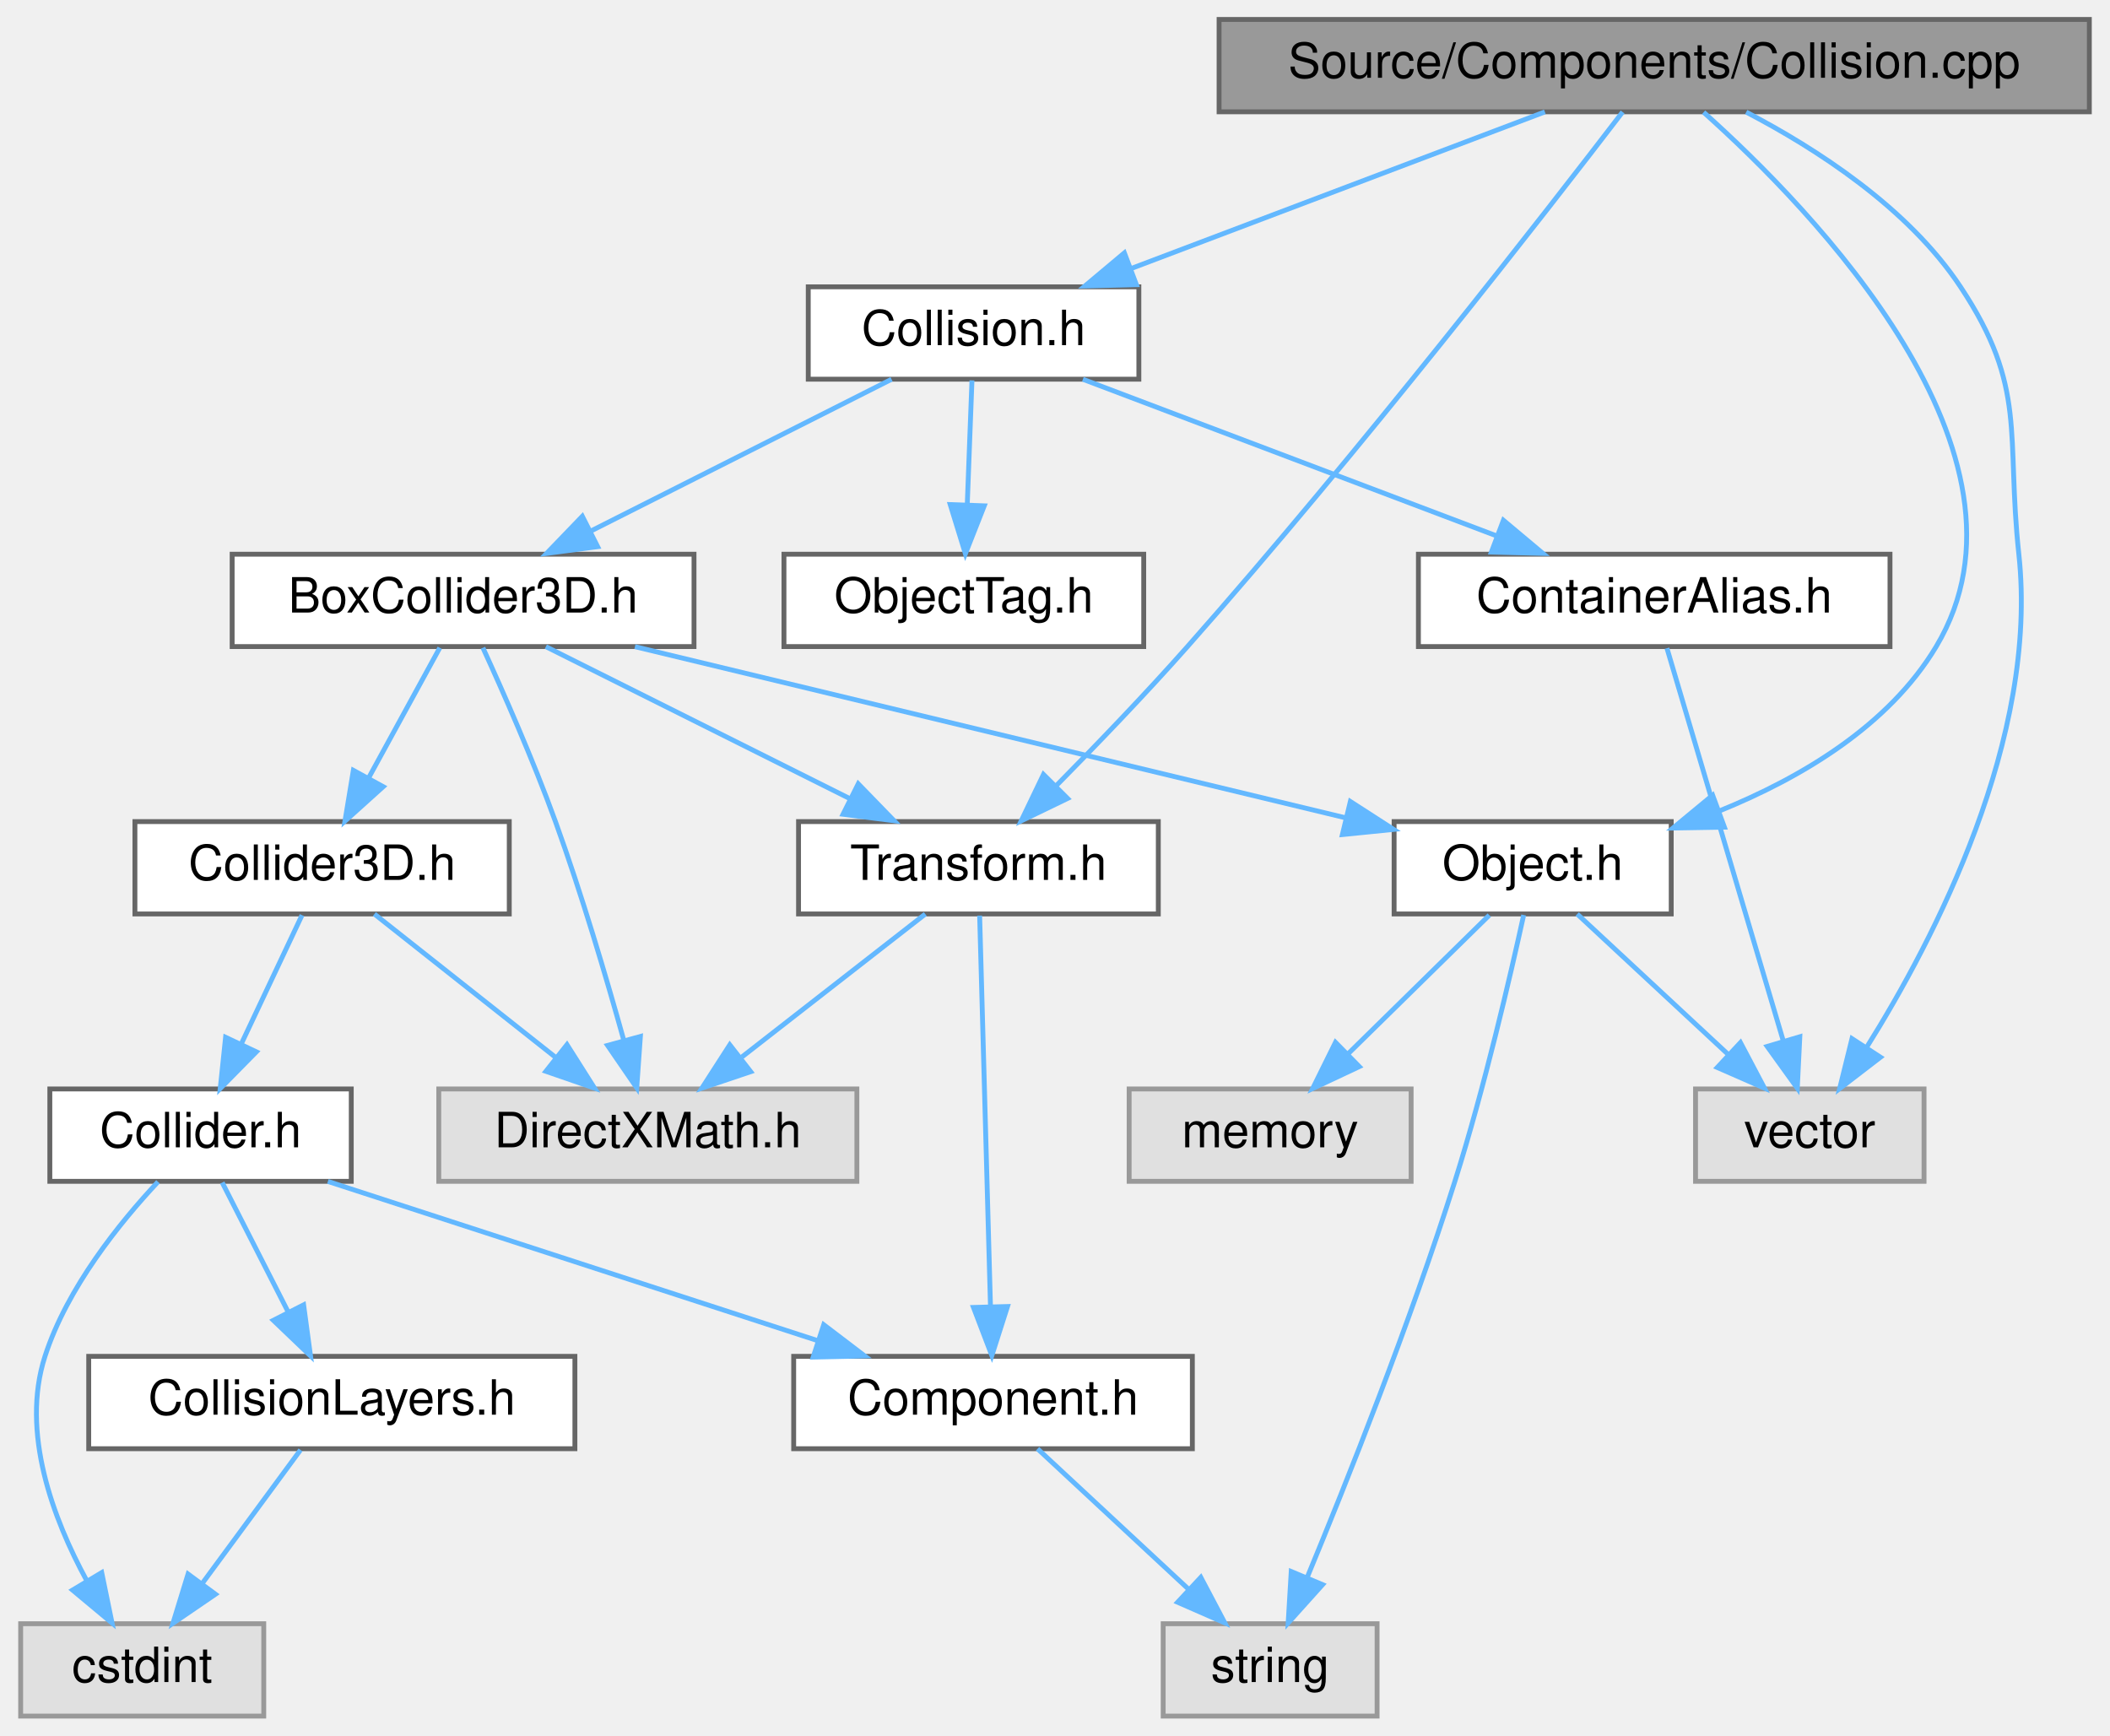
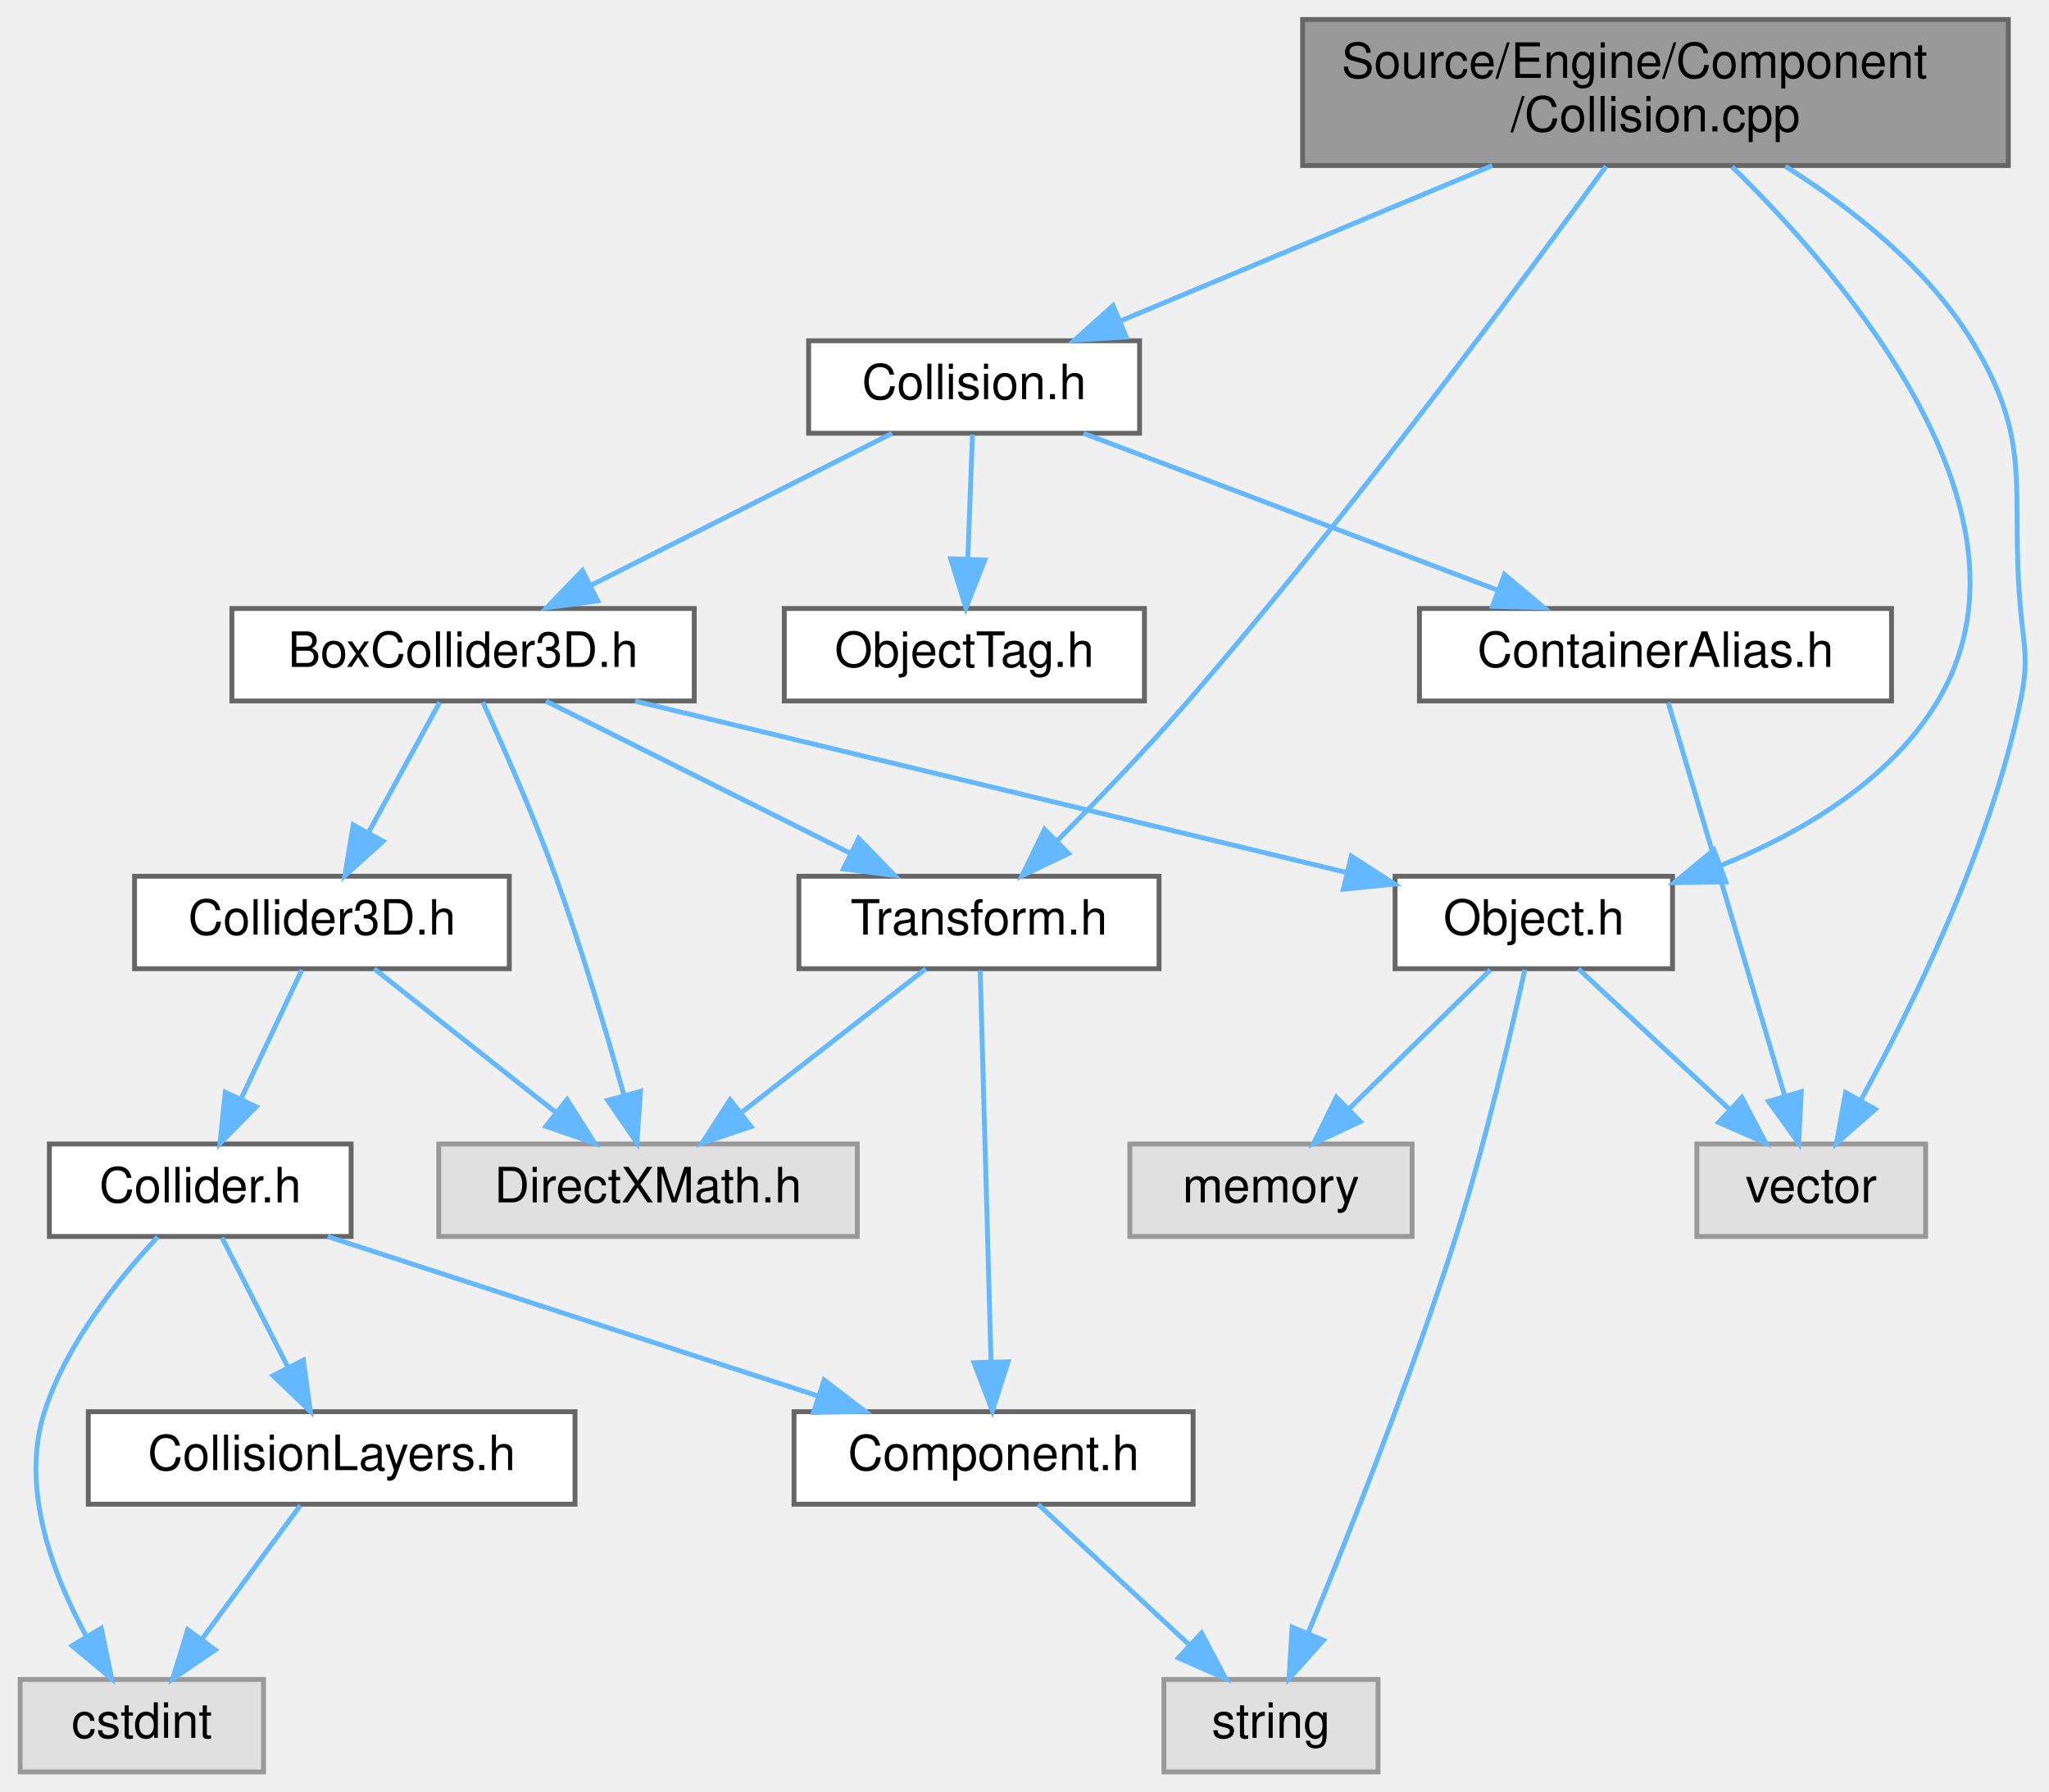
- <svg xmlns="http://www.w3.org/2000/svg" xmlns:xlink="http://www.w3.org/1999/xlink" width="434pt" height="357pt" viewBox="0.00 0.00 433.50 357.00">
-   <g id="graph0" class="graph" transform="scale(1 1) rotate(0) translate(4 353)">
+ <svg xmlns="http://www.w3.org/2000/svg" xmlns:xlink="http://www.w3.org/1999/xlink" width="421pt" height="368pt" viewBox="0.00 0.00 420.71 368.00">
+   <g id="graph0" class="graph" transform="scale(1 1) rotate(0) translate(4 364)">
    <g id="Node000001" class="node">
      <g id="a_Node000001">
        <a xlink:title=" ">
-           <polygon fill="#999999" stroke="#666666" points="425.5,-349 246.5,-349 246.5,-330 425.5,-330 425.5,-349" />
-           <text text-anchor="middle" x="336" y="-337" font-family="Helvetica,sans-Serif" font-size="10.00">Source/Components/Collision.cpp</text>
+           <polygon fill="#999999" stroke="#666666" points="408.5,-360 263.5,-360 263.5,-330 408.5,-330 408.5,-360" />
+           <text text-anchor="start" x="271.5" y="-348" font-family="Helvetica,sans-Serif" font-size="10.00">Source/Engine/Component</text>
+           <text text-anchor="middle" x="336" y="-337" font-family="Helvetica,sans-Serif" font-size="10.00">/Collision.cpp</text>
        </a>
      </g>
    </g>
    <g id="Node000002" class="node">
      <g id="a_Node000002">
        <a xlink:href="Collision_8h.html" target="_top" xlink:title=" ">
          <polygon fill="white" stroke="#666666" points="230,-294 162,-294 162,-275 230,-275 230,-294" />
          <text text-anchor="middle" x="196" y="-282" font-family="Helvetica,sans-Serif" font-size="10.00">Collision.h</text>
        </a>
      </g>
    </g>
    <g id="edge1_Node000001_Node000002" class="edge">
      <g id="a_edge1_Node000001_Node000002">
        <a xlink:title=" ">
-           <path fill="none" stroke="#63b8ff" d="M313.51,-329.98C290.48,-321.27 254.46,-307.63 228.37,-297.75" />
-           <polygon fill="#63b8ff" stroke="#63b8ff" points="229.49,-294.44 218.9,-294.17 227.02,-300.98 229.49,-294.44" />
+           <path fill="none" stroke="#63b8ff" d="M302.47,-329.99C279.21,-320.27 248.51,-307.44 226.05,-298.06" />
+           <polygon fill="#63b8ff" stroke="#63b8ff" points="227.25,-294.77 216.68,-294.14 224.55,-301.22 227.25,-294.77" />
        </a>
      </g>
    </g>
    <g id="Node000011" class="node">
      <g id="a_Node000011">
        <a xlink:href="Object_8h.html" target="_top" xlink:title=" ">
          <polygon fill="white" stroke="#666666" points="339.5,-184 282.5,-184 282.5,-165 339.5,-165 339.5,-184" />
          <text text-anchor="middle" x="311" y="-172" font-family="Helvetica,sans-Serif" font-size="10.00">Object.h</text>
        </a>
      </g>
    </g>
    <g id="edge23_Node000001_Node000011" class="edge">
      <g id="a_edge23_Node000001_Node000011">
        <a xlink:title=" ">
-           <path fill="none" stroke="#63b8ff" d="M346.16,-329.91C368.4,-310.03 417.64,-259.5 394,-220 384.24,-203.7 366.24,-193.03 349.5,-186.23" />
+           <path fill="none" stroke="#63b8ff" d="M351.73,-329.76C375.8,-306.2 416.7,-257.93 394,-220 384.24,-203.7 366.24,-193.03 349.5,-186.23" />
          <polygon fill="#63b8ff" stroke="#63b8ff" points="350.44,-182.85 339.85,-182.67 348.02,-189.42 350.44,-182.85" />
        </a>
      </g>
    </g>
    <g id="Node000012" class="node">
      <g id="a_Node000012">
        <a xlink:title=" ">
          <polygon fill="#e0e0e0" stroke="#999999" points="391.5,-129 344.5,-129 344.5,-110 391.5,-110 391.5,-129" />
          <text text-anchor="middle" x="368" y="-117" font-family="Helvetica,sans-Serif" font-size="10.00">vector</text>
        </a>
      </g>
    </g>
    <g id="edge24_Node000001_Node000012" class="edge">
      <g id="a_edge24_Node000001_Node000012">
        <a xlink:title=" ">
-           <path fill="none" stroke="#63b8ff" d="M354.92,-329.94C369.23,-322.48 388.2,-310.3 399,-294 412.82,-273.15 408.32,-263.88 411,-239 415.09,-201.11 393.72,-159.94 379.64,-137.48" />
-           <polygon fill="#63b8ff" stroke="#63b8ff" points="382.54,-135.53 374.14,-129.07 376.68,-139.35 382.54,-135.53" />
+           <path fill="none" stroke="#63b8ff" d="M362.69,-329.85C376.27,-321.28 391.81,-309.07 401,-294 413.93,-272.79 408.77,-263.74 411,-239 411.76,-230.59 412.71,-228.27 411,-220 404.74,-189.71 388.79,-157.3 378.18,-137.98" />
+           <polygon fill="#63b8ff" stroke="#63b8ff" points="381.16,-136.14 373.19,-129.15 375.06,-139.58 381.16,-136.14" />
        </a>
      </g>
    </g>
    <g id="Node000014" class="node">
      <g id="a_Node000014">
        <a xlink:href="Transform_8h.html" target="_top" xlink:title=" ">
          <polygon fill="white" stroke="#666666" points="234,-184 160,-184 160,-165 234,-165 234,-184" />
          <text text-anchor="middle" x="197" y="-172" font-family="Helvetica,sans-Serif" font-size="10.00">Transform.h</text>
        </a>
      </g>
    </g>
    <g id="edge22_Node000001_Node000014" class="edge">
      <g id="a_edge22_Node000001_Node000014">
        <a xlink:title=" ">
-           <path fill="none" stroke="#63b8ff" d="M329.5,-329.96C314.34,-310.17 275.27,-259.85 240,-220 231.37,-210.25 221.26,-199.75 213.02,-191.4" />
-           <polygon fill="#63b8ff" stroke="#63b8ff" points="215.34,-188.76 205.8,-184.15 210.38,-193.7 215.34,-188.76" />
+           <path fill="none" stroke="#63b8ff" d="M325.83,-329.84C308.8,-306.4 273.14,-258.29 240,-220 231.47,-210.15 221.38,-199.65 213.11,-191.32" />
+           <polygon fill="#63b8ff" stroke="#63b8ff" points="215.41,-188.67 205.86,-184.1 210.47,-193.63 215.41,-188.67" />
        </a>
      </g>
    </g>
    <g id="Node000003" class="node">
      <g id="a_Node000003">
        <a xlink:href="BoxCollider3D_8h.html" target="_top" xlink:title=" ">
          <polygon fill="white" stroke="#666666" points="138.5,-239 43.5,-239 43.5,-220 138.5,-220 138.5,-239" />
          <text text-anchor="middle" x="91" y="-227" font-family="Helvetica,sans-Serif" font-size="10.00">BoxCollider3D.h</text>
        </a>
      </g>
    </g>
    <g id="edge2_Node000002_Node000003" class="edge">
      <g id="a_edge2_Node000002_Node000003">
        <a xlink:title=" ">
          <path fill="none" stroke="#63b8ff" d="M179.13,-274.98C162.39,-266.54 136.5,-253.47 117.11,-243.68" />
          <polygon fill="#63b8ff" stroke="#63b8ff" points="118.68,-240.55 108.18,-239.17 115.53,-246.8 118.68,-240.55" />
        </a>
      </g>
    </g>
    <g id="Node000015" class="node">
      <g id="a_Node000015">
        <a xlink:href="ObjectTag_8h.html" target="_top" xlink:title=" ">
          <polygon fill="white" stroke="#666666" points="231,-239 157,-239 157,-220 231,-220 231,-239" />
          <text text-anchor="middle" x="194" y="-227" font-family="Helvetica,sans-Serif" font-size="10.00">ObjectTag.h</text>
        </a>
      </g>
    </g>
    <g id="edge19_Node000002_Node000015" class="edge">
      <g id="a_edge19_Node000002_Node000015">
        <a xlink:title=" ">
          <path fill="none" stroke="#63b8ff" d="M195.67,-274.75C195.41,-267.8 195.03,-257.85 194.7,-249.13" />
          <polygon fill="#63b8ff" stroke="#63b8ff" points="198.2,-248.95 194.32,-239.09 191.2,-249.21 198.2,-248.95" />
        </a>
      </g>
    </g>
    <g id="Node000016" class="node">
      <g id="a_Node000016">
        <a xlink:href="ContainerAlias_8h.html" target="_top" xlink:title=" ">
          <polygon fill="white" stroke="#666666" points="384.5,-239 287.5,-239 287.5,-220 384.5,-220 384.5,-239" />
          <text text-anchor="middle" x="336" y="-227" font-family="Helvetica,sans-Serif" font-size="10.00">ContainerAlias.h</text>
        </a>
      </g>
    </g>
    <g id="edge20_Node000002_Node000016" class="edge">
      <g id="a_edge20_Node000002_Node000016">
        <a xlink:title=" ">
          <path fill="none" stroke="#63b8ff" d="M218.49,-274.98C241.52,-266.27 277.54,-252.63 303.63,-242.75" />
          <polygon fill="#63b8ff" stroke="#63b8ff" points="304.98,-245.98 313.1,-239.17 302.51,-239.44 304.98,-245.98" />
        </a>
      </g>
    </g>
    <g id="Node000004" class="node">
      <g id="a_Node000004">
        <a xlink:href="Collider3D_8h.html" target="_top" xlink:title=" ">
          <polygon fill="white" stroke="#666666" points="100.5,-184 23.5,-184 23.5,-165 100.5,-165 100.5,-184" />
          <text text-anchor="middle" x="62" y="-172" font-family="Helvetica,sans-Serif" font-size="10.00">Collider3D.h</text>
        </a>
      </g>
    </g>
    <g id="edge3_Node000003_Node000004" class="edge">
      <g id="a_edge3_Node000003_Node000004">
        <a xlink:title=" ">
          <path fill="none" stroke="#63b8ff" d="M86.21,-219.75C82.24,-212.49 76.47,-201.95 71.57,-192.98" />
          <polygon fill="#63b8ff" stroke="#63b8ff" points="74.57,-191.18 66.7,-184.09 68.43,-194.54 74.57,-191.18" />
        </a>
      </g>
    </g>
    <g id="Node000010" class="node">
      <g id="a_Node000010">
        <a xlink:title=" ">
          <polygon fill="#e0e0e0" stroke="#999999" points="172,-129 86,-129 86,-110 172,-110 172,-129" />
          <text text-anchor="middle" x="129" y="-117" font-family="Helvetica,sans-Serif" font-size="10.00">DirectXMath.h</text>
        </a>
      </g>
    </g>
    <g id="edge11_Node000003_Node000010" class="edge">
      <g id="a_edge11_Node000003_Node000010">
        <a xlink:title=" ">
          <path fill="none" stroke="#63b8ff" d="M95.08,-219.75C99.15,-210.86 105.43,-196.64 110,-184 115.39,-169.1 120.48,-151.86 124.03,-139.11" />
          <polygon fill="#63b8ff" stroke="#63b8ff" points="127.47,-139.8 126.72,-129.23 120.72,-137.96 127.47,-139.8" />
        </a>
      </g>
    </g>
    <g id="edge12_Node000003_Node000011" class="edge">
      <g id="a_edge12_Node000003_Node000011">
        <a xlink:title=" ">
          <path fill="none" stroke="#63b8ff" d="M126.35,-219.98C166.32,-210.35 231.2,-194.72 272.45,-184.79" />
          <polygon fill="#63b8ff" stroke="#63b8ff" points="273.5,-188.13 282.4,-182.39 271.86,-181.33 273.5,-188.13" />
        </a>
      </g>
    </g>
    <g id="edge16_Node000003_Node000014" class="edge">
      <g id="a_edge16_Node000003_Node000014">
        <a xlink:title=" ">
          <path fill="none" stroke="#63b8ff" d="M108.03,-219.98C124.93,-211.54 151.06,-198.47 170.64,-188.68" />
          <polygon fill="#63b8ff" stroke="#63b8ff" points="172.28,-191.77 179.66,-184.17 169.15,-185.51 172.28,-191.77" />
        </a>
      </g>
    </g>
    <g id="Node000005" class="node">
      <g id="a_Node000005">
        <a xlink:href="Collider_8h.html" target="_top" xlink:title=" ">
          <polygon fill="white" stroke="#666666" points="68,-129 6,-129 6,-110 68,-110 68,-129" />
          <text text-anchor="middle" x="37" y="-117" font-family="Helvetica,sans-Serif" font-size="10.00">Collider.h</text>
        </a>
      </g>
    </g>
    <g id="edge4_Node000004_Node000005" class="edge">
      <g id="a_edge4_Node000004_Node000005">
        <a xlink:title=" ">
          <path fill="none" stroke="#63b8ff" d="M57.87,-164.75C54.49,-157.57 49.58,-147.18 45.38,-138.27" />
          <polygon fill="#63b8ff" stroke="#63b8ff" points="48.48,-136.64 41.05,-129.09 42.15,-139.63 48.48,-136.64" />
        </a>
      </g>
    </g>
    <g id="edge10_Node000004_Node000010" class="edge">
      <g id="a_edge10_Node000004_Node000010">
        <a xlink:title=" ">
          <path fill="none" stroke="#63b8ff" d="M72.76,-164.98C82.77,-157.07 97.89,-145.11 109.93,-135.58" />
          <polygon fill="#63b8ff" stroke="#63b8ff" points="112.37,-138.12 118.04,-129.17 108.03,-132.63 112.37,-138.12" />
        </a>
      </g>
    </g>
    <g id="Node000006" class="node">
      <g id="a_Node000006">
        <a xlink:href="Component_8h.html" target="_top" xlink:title=" ">
          <polygon fill="white" stroke="#666666" points="241,-74 159,-74 159,-55 241,-55 241,-74" />
          <text text-anchor="middle" x="200" y="-62" font-family="Helvetica,sans-Serif" font-size="10.00">Component.h</text>
        </a>
      </g>
    </g>
    <g id="edge5_Node000005_Node000006" class="edge">
      <g id="a_edge5_Node000005_Node000006">
        <a xlink:title=" ">
          <path fill="none" stroke="#63b8ff" d="M63.19,-109.98C90.44,-101.13 133.3,-87.19 163.78,-77.28" />
          <polygon fill="#63b8ff" stroke="#63b8ff" points="165.18,-80.5 173.61,-74.08 163.01,-73.85 165.18,-80.5" />
        </a>
      </g>
    </g>
    <g id="Node000008" class="node">
      <g id="a_Node000008">
        <a xlink:href="CollisionLayers_8h.html" target="_top" xlink:title=" ">
          <polygon fill="white" stroke="#666666" points="114,-74 14,-74 14,-55 114,-55 114,-74" />
          <text text-anchor="middle" x="64" y="-62" font-family="Helvetica,sans-Serif" font-size="10.00">CollisionLayers.h</text>
        </a>
      </g>
    </g>
    <g id="edge7_Node000005_Node000008" class="edge">
      <g id="a_edge7_Node000005_Node000008">
        <a xlink:title=" ">
          <path fill="none" stroke="#63b8ff" d="M41.46,-109.75C45.12,-102.57 50.41,-92.18 54.95,-83.27" />
          <polygon fill="#63b8ff" stroke="#63b8ff" points="58.2,-84.59 59.62,-74.09 51.97,-81.41 58.2,-84.59" />
        </a>
      </g>
    </g>
    <g id="Node000009" class="node">
      <g id="a_Node000009">
        <a xlink:title=" ">
          <polygon fill="#e0e0e0" stroke="#999999" points="50,-19 0,-19 0,0 50,0 50,-19" />
          <text text-anchor="middle" x="25" y="-7" font-family="Helvetica,sans-Serif" font-size="10.00">cstdint</text>
        </a>
      </g>
    </g>
    <g id="edge9_Node000005_Node000009" class="edge">
      <g id="a_edge9_Node000005_Node000009">
        <a xlink:title=" ">
          <path fill="none" stroke="#63b8ff" d="M28.25,-109.9C20.44,-101.56 9.55,-88.13 5,-74 -0.03,-58.4 6.66,-40.59 13.62,-27.81" />
          <polygon fill="#63b8ff" stroke="#63b8ff" points="16.67,-29.52 18.8,-19.14 10.67,-25.92 16.67,-29.52" />
        </a>
      </g>
    </g>
    <g id="Node000007" class="node">
      <g id="a_Node000007">
        <a xlink:title=" ">
          <polygon fill="#e0e0e0" stroke="#999999" points="279,-19 235,-19 235,0 279,0 279,-19" />
          <text text-anchor="middle" x="257" y="-7" font-family="Helvetica,sans-Serif" font-size="10.00">string</text>
        </a>
      </g>
    </g>
    <g id="edge6_Node000006_Node000007" class="edge">
      <g id="a_edge6_Node000006_Node000007">
        <a xlink:title=" ">
          <path fill="none" stroke="#63b8ff" d="M209.16,-54.98C217.5,-47.23 230.03,-35.58 240.18,-26.14" />
          <polygon fill="#63b8ff" stroke="#63b8ff" points="242.74,-28.54 247.68,-19.17 237.97,-23.42 242.74,-28.54" />
        </a>
      </g>
    </g>
    <g id="edge8_Node000008_Node000009" class="edge">
      <g id="a_edge8_Node000008_Node000009">
        <a xlink:title=" ">
          <path fill="none" stroke="#63b8ff" d="M57.56,-54.75C52.11,-47.34 44.14,-36.5 37.44,-27.41" />
          <polygon fill="#63b8ff" stroke="#63b8ff" points="40.07,-25.07 31.32,-19.09 34.43,-29.22 40.07,-25.07" />
        </a>
      </g>
    </g>
    <g id="edge13_Node000011_Node000007" class="edge">
      <g id="a_edge13_Node000011_Node000007">
        <a xlink:title=" ">
          <path fill="none" stroke="#63b8ff" d="M309.15,-164.78C306.45,-152.46 301.09,-129.3 295,-110 285.84,-81 272.77,-48.2 264.59,-28.45" />
          <polygon fill="#63b8ff" stroke="#63b8ff" points="267.79,-27.04 260.71,-19.16 261.34,-29.74 267.79,-27.04" />
        </a>
      </g>
    </g>
    <g id="edge14_Node000011_Node000012" class="edge">
      <g id="a_edge14_Node000011_Node000012">
        <a xlink:title=" ">
          <path fill="none" stroke="#63b8ff" d="M320.16,-164.98C328.5,-157.23 341.03,-145.58 351.18,-136.14" />
          <polygon fill="#63b8ff" stroke="#63b8ff" points="353.74,-138.54 358.68,-129.17 348.97,-133.42 353.74,-138.54" />
        </a>
      </g>
    </g>
    <g id="Node000013" class="node">
      <g id="a_Node000013">
        <a xlink:title=" ">
          <polygon fill="#e0e0e0" stroke="#999999" points="286,-129 228,-129 228,-110 286,-110 286,-129" />
          <text text-anchor="middle" x="257" y="-117" font-family="Helvetica,sans-Serif" font-size="10.00">memory</text>
        </a>
      </g>
    </g>
    <g id="edge15_Node000011_Node000013" class="edge">
      <g id="a_edge15_Node000011_Node000013">
        <a xlink:title=" ">
          <path fill="none" stroke="#63b8ff" d="M302.08,-164.75C294.22,-157.03 282.57,-145.6 273.08,-136.28" />
          <polygon fill="#63b8ff" stroke="#63b8ff" points="275.34,-133.6 265.75,-129.09 270.44,-138.59 275.34,-133.6" />
        </a>
      </g>
    </g>
    <g id="edge18_Node000014_Node000006" class="edge">
      <g id="a_edge18_Node000014_Node000006">
        <a xlink:title=" ">
          <path fill="none" stroke="#63b8ff" d="M197.25,-164.66C197.73,-147.17 198.82,-107.8 199.48,-84.27" />
          <polygon fill="#63b8ff" stroke="#63b8ff" points="202.98,-84.25 199.76,-74.16 195.98,-84.06 202.98,-84.25" />
        </a>
      </g>
    </g>
    <g id="edge17_Node000014_Node000010" class="edge">
      <g id="a_edge17_Node000014_Node000010">
        <a xlink:title=" ">
          <path fill="none" stroke="#63b8ff" d="M186.07,-164.98C175.92,-157.07 160.58,-145.11 148.35,-135.58" />
          <polygon fill="#63b8ff" stroke="#63b8ff" points="150.16,-132.56 140.12,-129.17 145.86,-138.08 150.16,-132.56" />
        </a>
      </g>
    </g>
    <g id="edge21_Node000016_Node000012" class="edge">
      <g id="a_edge21_Node000016_Node000012">
        <a xlink:title=" ">
          <path fill="none" stroke="#63b8ff" d="M338.62,-219.66C343.82,-202.09 355.57,-162.45 362.53,-138.95" />
          <polygon fill="#63b8ff" stroke="#63b8ff" points="365.95,-139.74 365.43,-129.16 359.24,-137.75 365.95,-139.74" />
        </a>
      </g>
    </g>
  </g>
</svg>
